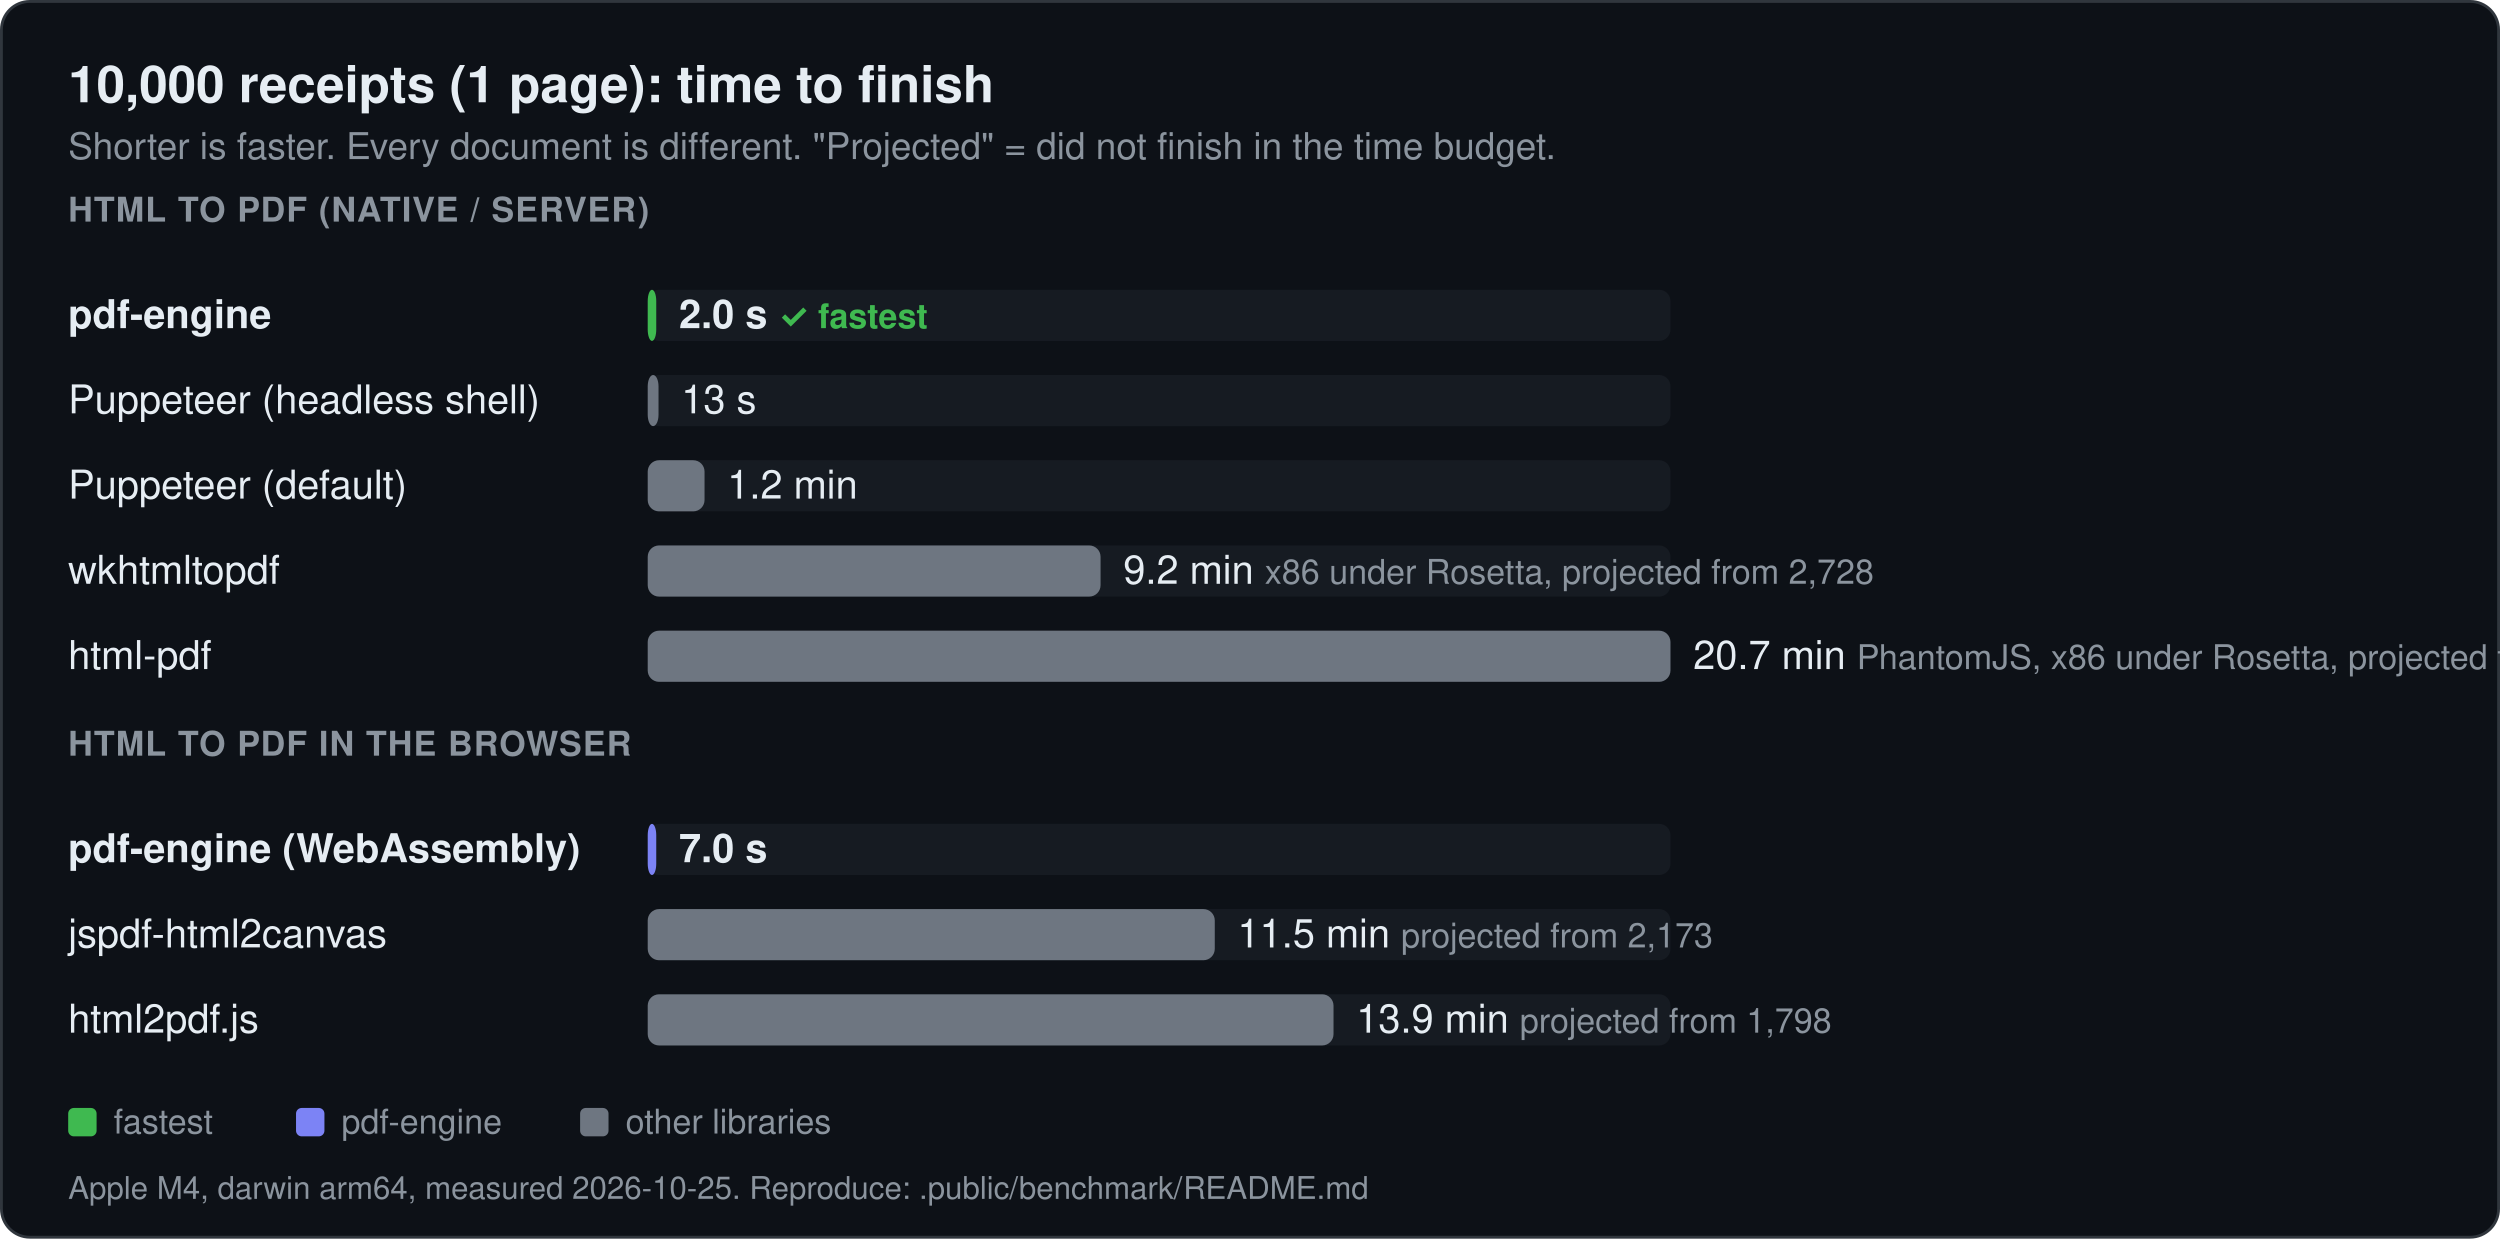
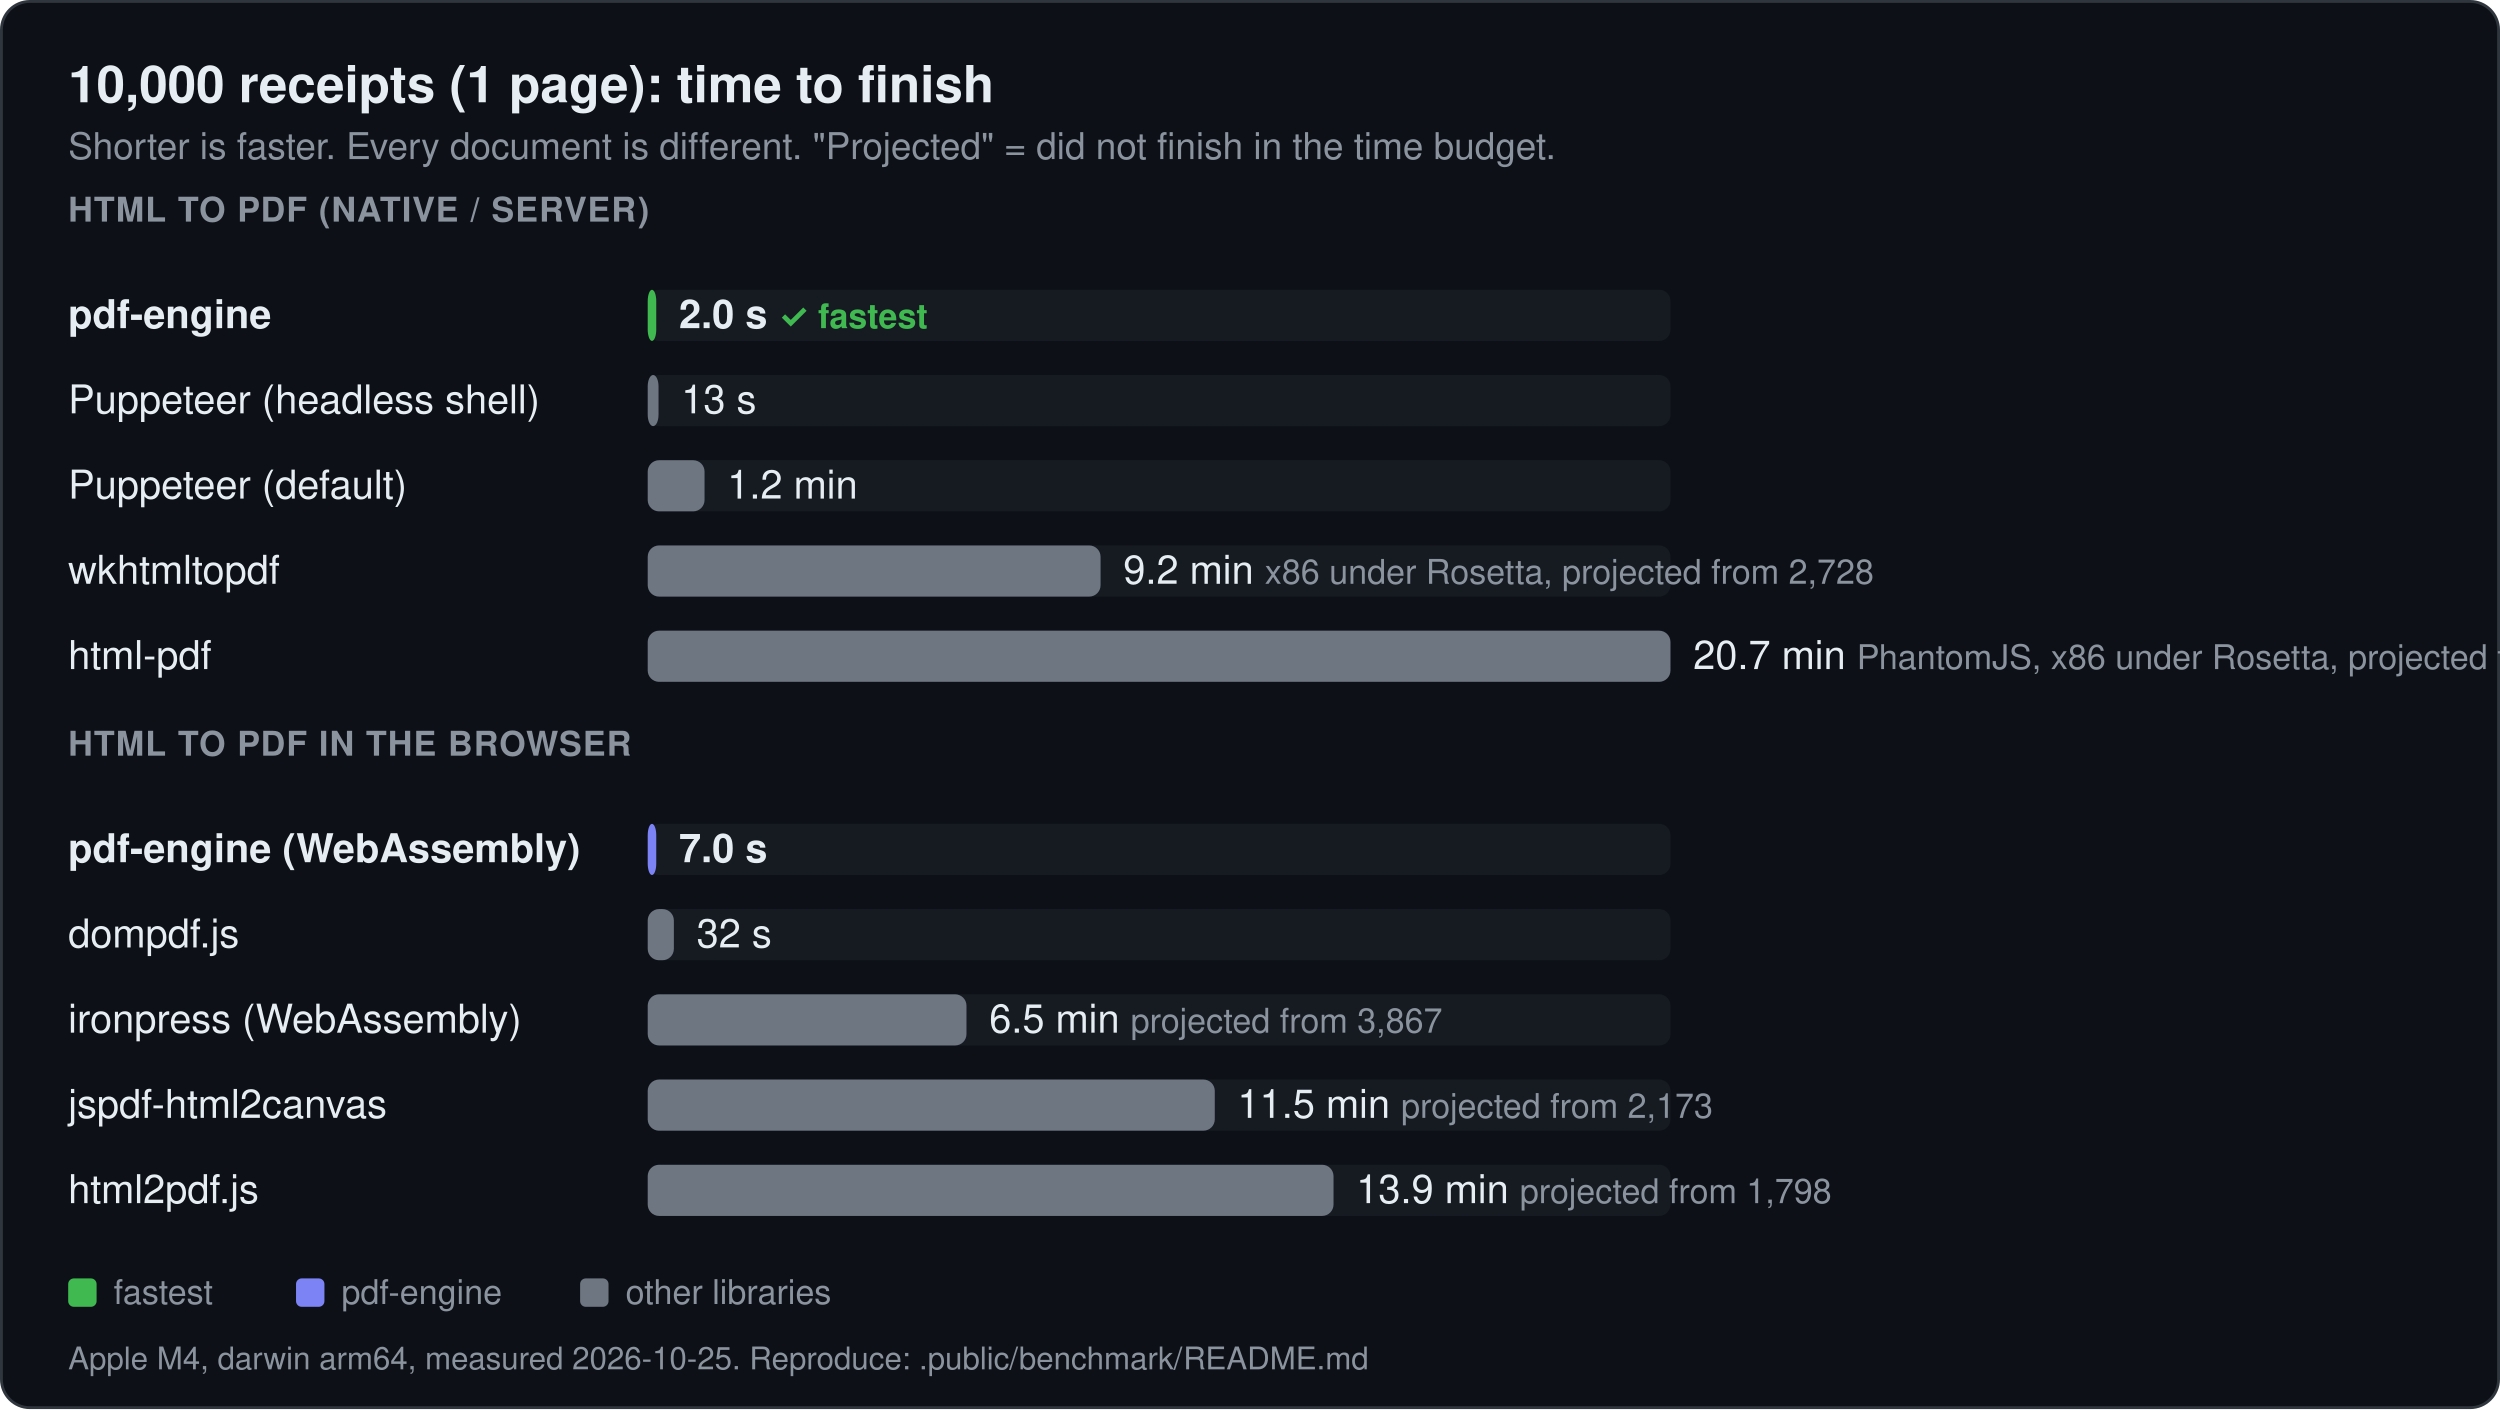
- <svg xmlns="http://www.w3.org/2000/svg" width="880" height="436" viewBox="0 0 880 436" role="img" aria-labelledby="t d" font-family="-apple-system, BlinkMacSystemFont, 'Segoe UI', Helvetica, Arial, sans-serif">
-   <rect x="0.5" y="0.5" width="879" height="435" rx="10" fill="#0d1117" stroke="#30363d" />
+ <svg xmlns="http://www.w3.org/2000/svg" width="880" height="496" viewBox="0 0 880 496" role="img" aria-labelledby="t d" font-family="-apple-system, BlinkMacSystemFont, 'Segoe UI', Helvetica, Arial, sans-serif">
+   <rect x="0.5" y="0.5" width="879" height="495" rx="10" fill="#0d1117" stroke="#30363d" />
  <text x="24" y="36" font-size="18" font-weight="700" fill="#e6edf3">10,000 receipts (1 page): time to finish</text>
  <text x="24" y="56" font-size="13" fill="#8b949e">Shorter is faster. Every document is different. "Projected" = did not finish in the time budget.</text>
  <text x="24" y="78" font-size="12" font-weight="600" fill="#8b949e" letter-spacing="0.4">HTML TO PDF (NATIVE / SERVER)</text>
  <text x="24" y="115.5" font-size="14" fill="#e6edf3" font-weight="700">pdf-engine</text>
  <rect x="228" y="102" width="360" height="18" rx="4" fill="#161b22" />
  <rect x="228" y="102" width="3.0" height="18" rx="4" fill="#3fb950" />
  <text x="239.0" y="115.5" font-size="14" fill="#e6edf3" font-weight="700">2.0 s <tspan fill="#3fb950" font-weight="700" font-size="12">✓ fastest</tspan>
  </text>
  <text x="24" y="145.5" font-size="14" fill="#e6edf3" font-weight="400">Puppeteer (headless shell)</text>
  <rect x="228" y="132" width="360" height="18" rx="4" fill="#161b22" />
  <rect x="228" y="132" width="3.8" height="18" rx="4" fill="#6e7681" />
  <text x="239.8" y="145.5" font-size="14" fill="#e6edf3" font-weight="500">13 s</text>
  <text x="24" y="175.5" font-size="14" fill="#e6edf3" font-weight="400">Puppeteer (default)</text>
  <rect x="228" y="162" width="360" height="18" rx="4" fill="#161b22" />
  <rect x="228" y="162" width="20.0" height="18" rx="4" fill="#6e7681" />
  <text x="256.0" y="175.5" font-size="14" fill="#e6edf3" font-weight="500">1.2 min</text>
  <text x="24" y="205.5" font-size="14" fill="#e6edf3" font-weight="400">wkhtmltopdf</text>
  <rect x="228" y="192" width="360" height="18" rx="4" fill="#161b22" />
  <rect x="228" y="192" width="159.4" height="18" rx="4" fill="#6e7681" />
  <text x="395.4" y="205.5" font-size="14" fill="#e6edf3" font-weight="500">9.2 min <tspan fill="#8b949e" font-weight="400" font-size="12">x86 under Rosetta, projected from 2,728</tspan>
  </text>
  <text x="24" y="235.5" font-size="14" fill="#e6edf3" font-weight="400">html-pdf</text>
  <rect x="228" y="222" width="360" height="18" rx="4" fill="#161b22" />
  <rect x="228" y="222" width="360.0" height="18" rx="4" fill="#6e7681" />
  <text x="596.0" y="235.5" font-size="14" fill="#e6edf3" font-weight="500">20.7 min <tspan fill="#8b949e" font-weight="400" font-size="12">PhantomJS, x86 under Rosetta, projected from 1,214</tspan>
  </text>
  <text x="24" y="266" font-size="12" font-weight="600" fill="#8b949e" letter-spacing="0.4">HTML TO PDF IN THE BROWSER</text>
  <text x="24" y="303.5" font-size="14" fill="#e6edf3" font-weight="700">pdf-engine (WebAssembly)</text>
  <rect x="228" y="290" width="360" height="18" rx="4" fill="#161b22" />
  <rect x="228" y="290" width="3.0" height="18" rx="4" fill="#7c83f5" />
  <text x="239.0" y="303.5" font-size="14" fill="#e6edf3" font-weight="700">7.0 s</text>
-   <text x="24" y="333.5" font-size="14" fill="#e6edf3" font-weight="400">jspdf-html2canvas</text>
+   <text x="24" y="333.5" font-size="14" fill="#e6edf3" font-weight="400">dompdf.js</text>
  <rect x="228" y="320" width="360" height="18" rx="4" fill="#161b22" />
-   <rect x="228" y="320" width="199.6" height="18" rx="4" fill="#6e7681" />
-   <text x="435.6" y="333.5" font-size="14" fill="#e6edf3" font-weight="500">11.5 min <tspan fill="#8b949e" font-weight="400" font-size="12">projected from 2,173</tspan>
+   <rect x="228" y="320" width="9.2" height="18" rx="4" fill="#6e7681" />
+   <text x="245.2" y="333.5" font-size="14" fill="#e6edf3" font-weight="500">32 s</text>
+   <text x="24" y="363.5" font-size="14" fill="#e6edf3" font-weight="400">ironpress (WebAssembly)</text>
+   <rect x="228" y="350" width="360" height="18" rx="4" fill="#161b22" />
+   <rect x="228" y="350" width="112.2" height="18" rx="4" fill="#6e7681" />
+   <text x="348.2" y="363.5" font-size="14" fill="#e6edf3" font-weight="500">6.5 min <tspan fill="#8b949e" font-weight="400" font-size="12">projected from 3,867</tspan>
  </text>
-   <text x="24" y="363.5" font-size="14" fill="#e6edf3" font-weight="400">html2pdf.js</text>
-   <rect x="228" y="350" width="360" height="18" rx="4" fill="#161b22" />
-   <rect x="228" y="350" width="241.4" height="18" rx="4" fill="#6e7681" />
-   <text x="477.4" y="363.5" font-size="14" fill="#e6edf3" font-weight="500">13.9 min <tspan fill="#8b949e" font-weight="400" font-size="12">projected from 1,798</tspan>
+   <text x="24" y="393.5" font-size="14" fill="#e6edf3" font-weight="400">jspdf-html2canvas</text>
+   <rect x="228" y="380" width="360" height="18" rx="4" fill="#161b22" />
+   <rect x="228" y="380" width="199.6" height="18" rx="4" fill="#6e7681" />
+   <text x="435.6" y="393.5" font-size="14" fill="#e6edf3" font-weight="500">11.5 min <tspan fill="#8b949e" font-weight="400" font-size="12">projected from 2,173</tspan>
  </text>
-   <rect x="24" y="390" width="10" height="10" rx="2" fill="#3fb950" />
-   <text x="40" y="399" font-size="12" fill="#8b949e">fastest</text>
-   <rect x="104.2" y="390" width="10" height="10" rx="2" fill="#7c83f5" />
-   <text x="120.2" y="399" font-size="12" fill="#8b949e">pdf-engine</text>
-   <rect x="204.2" y="390" width="10" height="10" rx="2" fill="#6e7681" />
-   <text x="220.2" y="399" font-size="12" fill="#8b949e">other libraries</text>
-   <text x="24" y="422" font-size="11" fill="#8b949e">Apple M4, darwin arm64, measured 2026-10-25. Reproduce: .public/benchmark/README.md</text>
+   <text x="24" y="423.5" font-size="14" fill="#e6edf3" font-weight="400">html2pdf.js</text>
+   <rect x="228" y="410" width="360" height="18" rx="4" fill="#161b22" />
+   <rect x="228" y="410" width="241.4" height="18" rx="4" fill="#6e7681" />
+   <text x="477.4" y="423.5" font-size="14" fill="#e6edf3" font-weight="500">13.9 min <tspan fill="#8b949e" font-weight="400" font-size="12">projected from 1,798</tspan>
+   </text>
+   <rect x="24" y="450" width="10" height="10" rx="2" fill="#3fb950" />
+   <text x="40" y="459" font-size="12" fill="#8b949e">fastest</text>
+   <rect x="104.2" y="450" width="10" height="10" rx="2" fill="#7c83f5" />
+   <text x="120.2" y="459" font-size="12" fill="#8b949e">pdf-engine</text>
+   <rect x="204.2" y="450" width="10" height="10" rx="2" fill="#6e7681" />
+   <text x="220.2" y="459" font-size="12" fill="#8b949e">other libraries</text>
+   <text x="24" y="482" font-size="11" fill="#8b949e">Apple M4, darwin arm64, measured 2026-10-25. Reproduce: .public/benchmark/README.md</text>
</svg>
